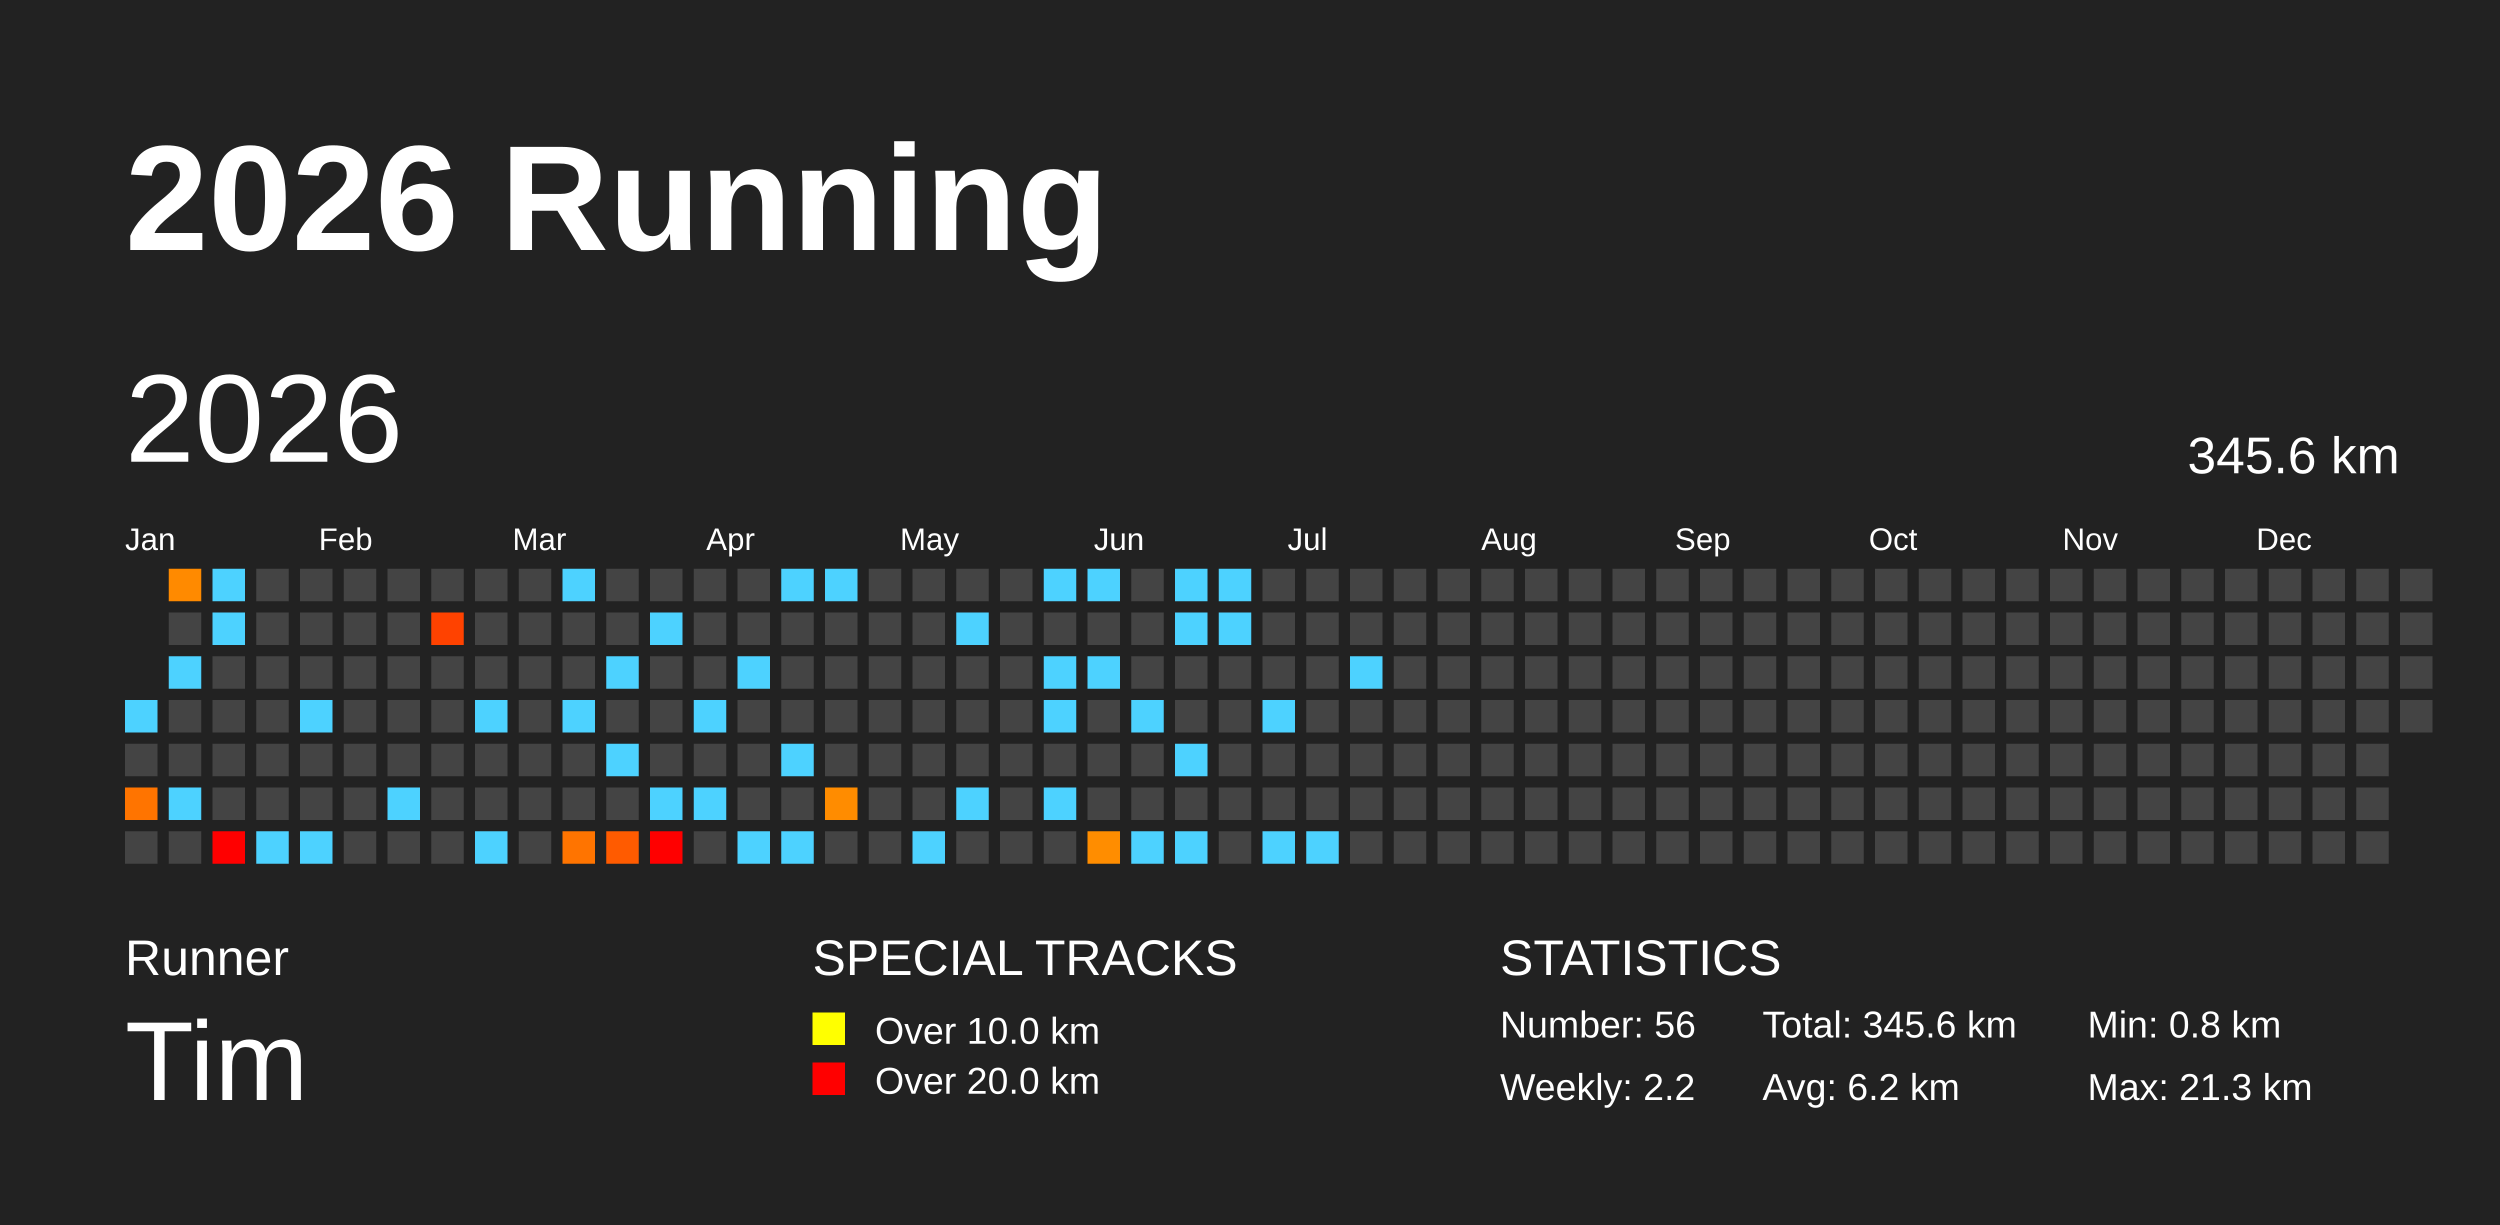
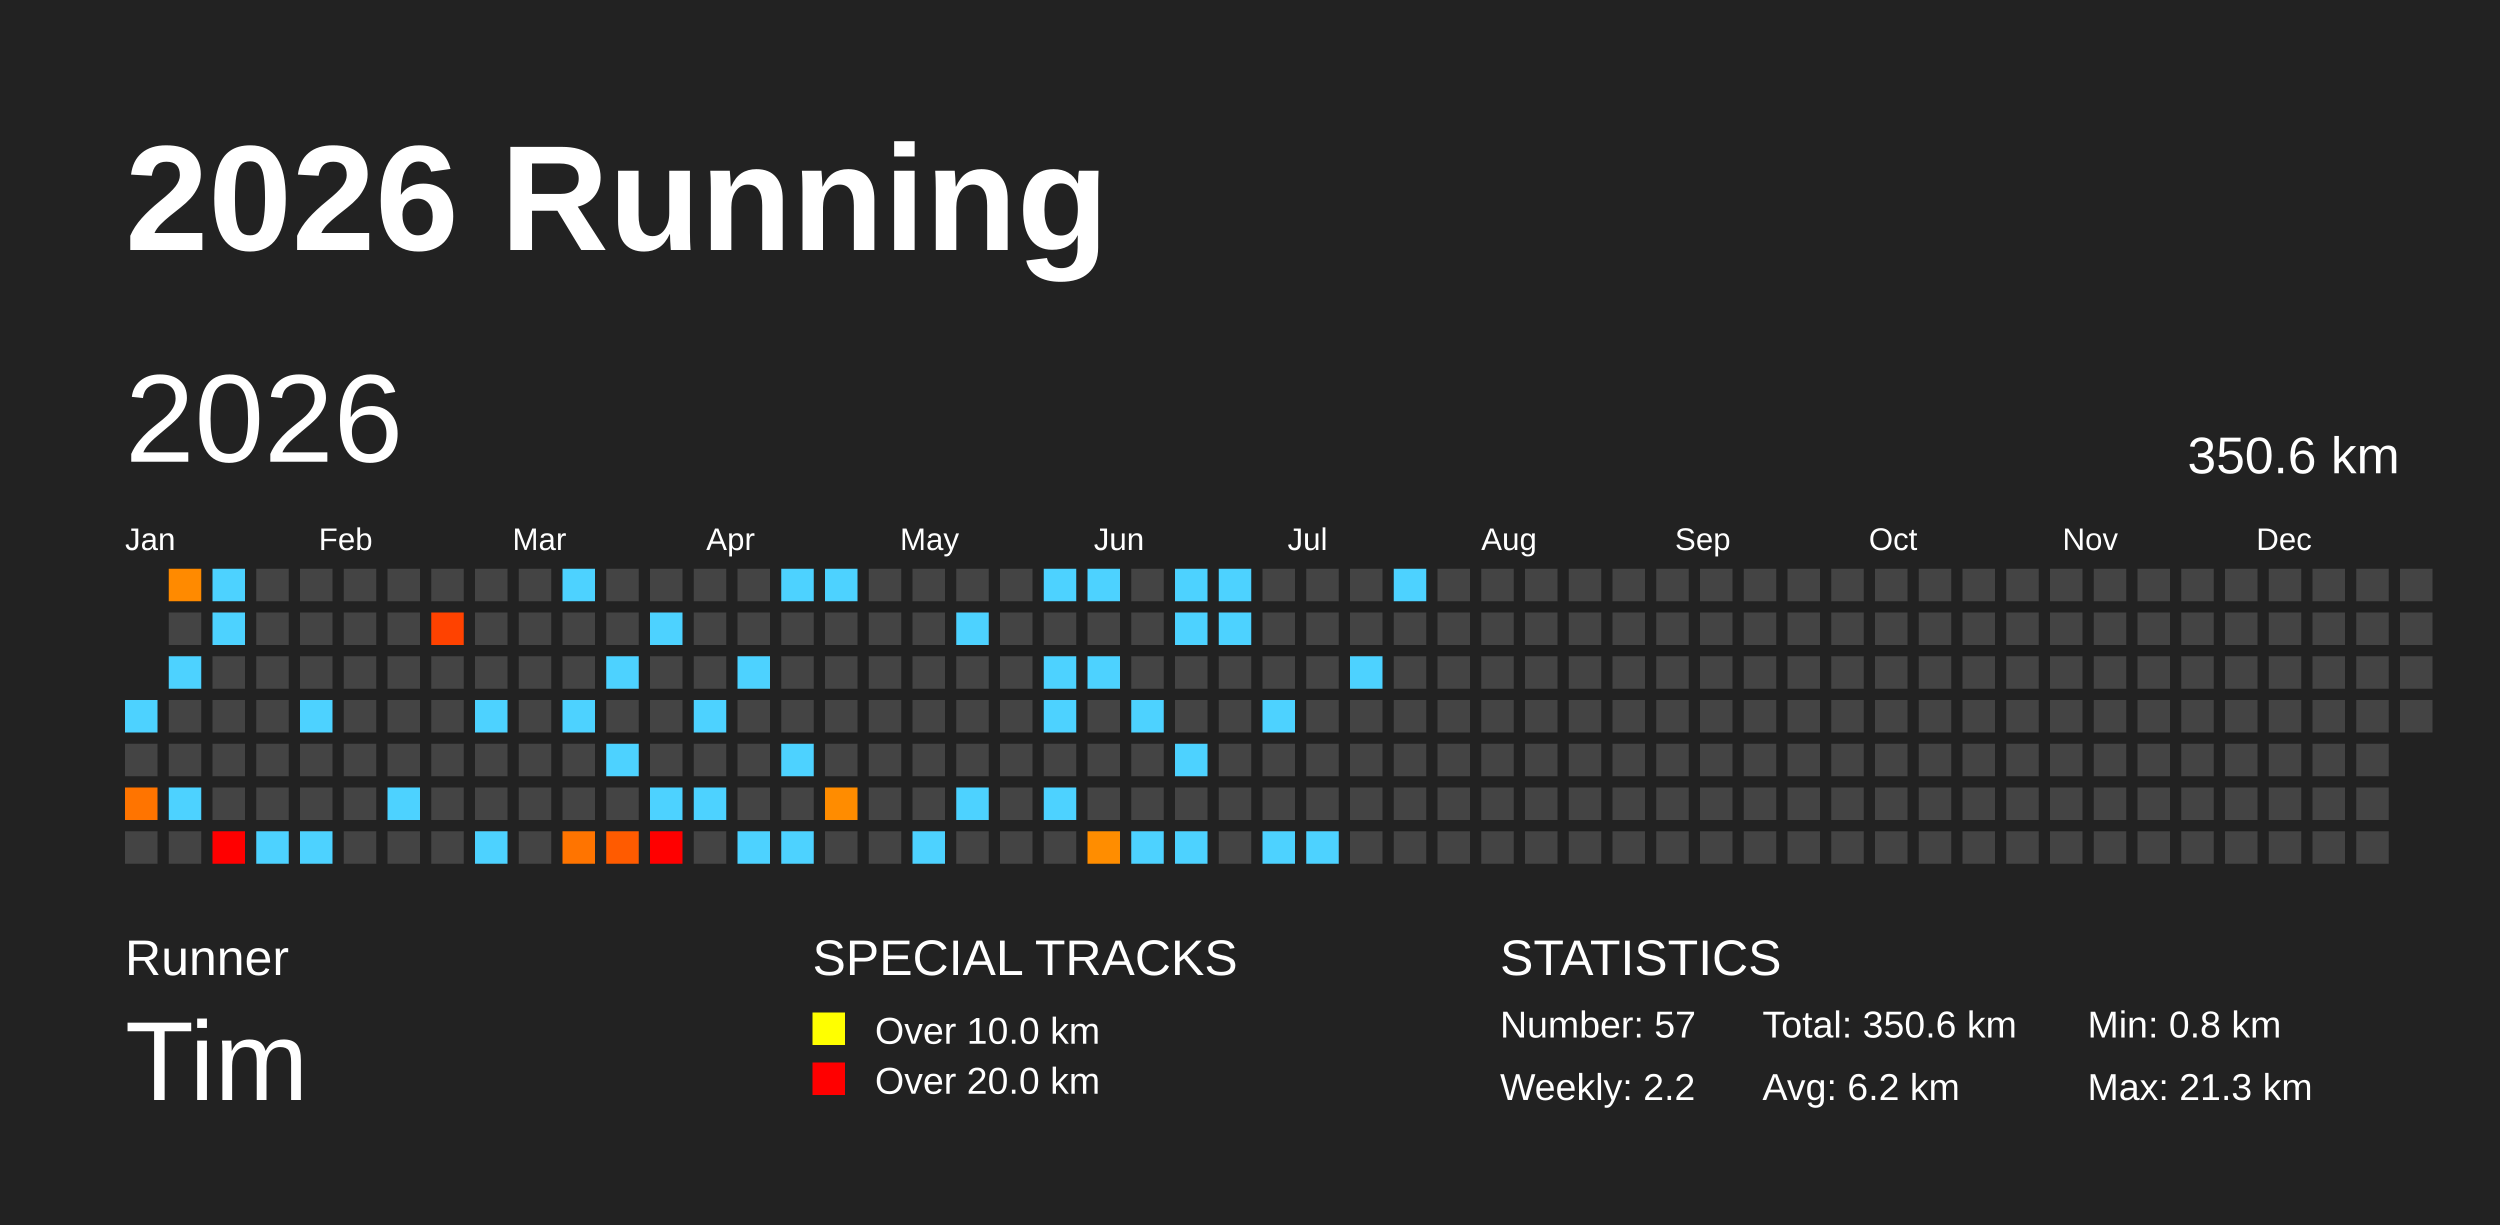
<svg xmlns="http://www.w3.org/2000/svg" baseProfile="full" height="98mm" version="1.1" viewBox="0,0,200,98" width="200mm">
  <defs />
  <rect fill="#222222" height="98" width="200" x="0" y="0" />
  <text fill="#FFFFFF" style="font-size:12px; font-family:Arial; font-weight:bold;" x="10" y="20">2026 Running</text>
  <text fill="#FFFFFF" style="font-size:4px; font-family:Arial" x="10" y="78">Runner</text>
  <text fill="#FFFFFF" style="font-size:9px; font-family:Arial" x="10" y="88">Tim</text>
  <text fill="#FFFFFF" style="font-size:4px; font-family:Arial" x="65" y="78">SPECIAL TRACKS</text>
  <rect fill="yellow" height="2.6" width="2.6" x="65" y="81" />
  <text fill="#FFFFFF" style="font-size:3px; font-family:Arial" x="70" y="83.5">Over 10.0 km</text>
  <rect fill="red" height="2.6" width="2.6" x="65" y="85" />
  <text fill="#FFFFFF" style="font-size:3px; font-family:Arial" x="70" y="87.5">Over 20.0 km</text>
  <text fill="#FFFFFF" style="font-size:4px; font-family:Arial" x="120" y="78">STATISTICS</text>
-   <text fill="#FFFFFF" style="font-size:3px; font-family:Arial" x="120" y="83">Number: 56</text>
+   <text fill="#FFFFFF" style="font-size:3px; font-family:Arial" x="120" y="83">Number: 57</text>
  <text fill="#FFFFFF" style="font-size:3px; font-family:Arial" x="120" y="88">Weekly: 2.2</text>
-   <text fill="#FFFFFF" style="font-size:3px; font-family:Arial" x="141" y="83">Total: 345.6 km</text>
+   <text fill="#FFFFFF" style="font-size:3px; font-family:Arial" x="141" y="83">Total: 350.6 km</text>
  <text fill="#FFFFFF" style="font-size:3px; font-family:Arial" x="141" y="88">Avg: 6.2 km</text>
  <text fill="#FFFFFF" style="font-size:3px; font-family:Arial" x="167" y="83">Min: 0.8 km</text>
  <text fill="#FFFFFF" style="font-size:3px; font-family:Arial" x="167" y="88">Max: 21.3 km</text>
  <text dominant-baseline="hanging" fill="#FFFFFF" style="font-size:10.0px; font-family:Arial;" x="10" y="30">2026</text>
-   <text dominant-baseline="hanging" fill="#FFFFFF" style="font-size:4.125px; font-family:Arial;" x="175" y="35">345.6 km</text>
+   <text dominant-baseline="hanging" fill="#FFFFFF" style="font-size:4.125px; font-family:Arial;" x="175" y="35">350.6 km</text>
  <text fill="#FFFFFF" style="font-size:2.5px; font-family:Arial" x="10.0" y="44">Jan</text>
  <text fill="#FFFFFF" style="font-size:2.5px; font-family:Arial" x="25.5" y="44">Feb</text>
  <text fill="#FFFFFF" style="font-size:2.5px; font-family:Arial" x="41.0" y="44">Mar</text>
  <text fill="#FFFFFF" style="font-size:2.5px; font-family:Arial" x="56.5" y="44">Apr</text>
  <text fill="#FFFFFF" style="font-size:2.5px; font-family:Arial" x="72.0" y="44">May</text>
  <text fill="#FFFFFF" style="font-size:2.5px; font-family:Arial" x="87.5" y="44">Jun</text>
  <text fill="#FFFFFF" style="font-size:2.5px; font-family:Arial" x="103.0" y="44">Jul</text>
  <text fill="#FFFFFF" style="font-size:2.5px; font-family:Arial" x="118.5" y="44">Aug</text>
  <text fill="#FFFFFF" style="font-size:2.5px; font-family:Arial" x="134.0" y="44">Sep</text>
  <text fill="#FFFFFF" style="font-size:2.5px; font-family:Arial" x="149.5" y="44">Oct</text>
  <text fill="#FFFFFF" style="font-size:2.5px; font-family:Arial" x="165.0" y="44">Nov</text>
  <text fill="#FFFFFF" style="font-size:2.5px; font-family:Arial" x="180.5" y="44">Dec</text>
  <rect fill="#4dd2ff" height="2.6" width="2.6" x="10.0" y="56.0" />
  <rect fill="#444444" height="2.6" width="2.6" x="10.0" y="59.5" />
  <rect fill="#ff7400" height="2.6" width="2.6" x="10.0" y="63.0" />
  <rect fill="#444444" height="2.6" width="2.6" x="10.0" y="66.5" />
  <rect fill="#ff8a00" height="2.6" width="2.6" x="13.5" y="45.5" />
  <rect fill="#444444" height="2.6" width="2.6" x="13.5" y="49.0" />
  <rect fill="#4dd2ff" height="2.6" width="2.6" x="13.5" y="52.5" />
  <rect fill="#444444" height="2.6" width="2.6" x="13.5" y="56.0" />
  <rect fill="#444444" height="2.6" width="2.6" x="13.5" y="59.5" />
  <rect fill="#4dd2ff" height="2.6" width="2.6" x="13.5" y="63.0" />
  <rect fill="#444444" height="2.6" width="2.6" x="13.5" y="66.5" />
  <rect fill="#4dd2ff" height="2.6" width="2.6" x="17.0" y="45.5" />
  <rect fill="#4dd2ff" height="2.6" width="2.6" x="17.0" y="49.0" />
  <rect fill="#444444" height="2.6" width="2.6" x="17.0" y="52.5" />
  <rect fill="#444444" height="2.6" width="2.6" x="17.0" y="56.0" />
  <rect fill="#444444" height="2.6" width="2.6" x="17.0" y="59.5" />
  <rect fill="#444444" height="2.6" width="2.6" x="17.0" y="63.0" />
  <rect fill="red" height="2.6" width="2.6" x="17.0" y="66.5" />
  <rect fill="#444444" height="2.6" width="2.6" x="20.5" y="45.5" />
  <rect fill="#444444" height="2.6" width="2.6" x="20.5" y="49.0" />
  <rect fill="#444444" height="2.6" width="2.6" x="20.5" y="52.5" />
  <rect fill="#444444" height="2.6" width="2.6" x="20.5" y="56.0" />
  <rect fill="#444444" height="2.6" width="2.6" x="20.5" y="59.5" />
  <rect fill="#444444" height="2.6" width="2.6" x="20.5" y="63.0" />
  <rect fill="#4dd2ff" height="2.6" width="2.6" x="20.5" y="66.5" />
  <rect fill="#444444" height="2.6" width="2.6" x="24.0" y="45.5" />
  <rect fill="#444444" height="2.6" width="2.6" x="24.0" y="49.0" />
  <rect fill="#444444" height="2.6" width="2.6" x="24.0" y="52.5" />
  <rect fill="#4dd2ff" height="2.6" width="2.6" x="24.0" y="56.0" />
  <rect fill="#444444" height="2.6" width="2.6" x="24.0" y="59.5" />
  <rect fill="#444444" height="2.6" width="2.6" x="24.0" y="63.0" />
  <rect fill="#4dd2ff" height="2.6" width="2.6" x="24.0" y="66.5" />
  <rect fill="#444444" height="2.6" width="2.6" x="27.5" y="45.5" />
  <rect fill="#444444" height="2.6" width="2.6" x="27.5" y="49.0" />
  <rect fill="#444444" height="2.6" width="2.6" x="27.5" y="52.5" />
  <rect fill="#444444" height="2.6" width="2.6" x="27.5" y="56.0" />
  <rect fill="#444444" height="2.6" width="2.6" x="27.5" y="59.5" />
  <rect fill="#444444" height="2.6" width="2.6" x="27.5" y="63.0" />
  <rect fill="#444444" height="2.6" width="2.6" x="27.5" y="66.5" />
  <rect fill="#444444" height="2.6" width="2.6" x="31.0" y="45.5" />
  <rect fill="#444444" height="2.6" width="2.6" x="31.0" y="49.0" />
  <rect fill="#444444" height="2.6" width="2.6" x="31.0" y="52.5" />
  <rect fill="#444444" height="2.6" width="2.6" x="31.0" y="56.0" />
  <rect fill="#444444" height="2.6" width="2.6" x="31.0" y="59.5" />
  <rect fill="#4dd2ff" height="2.6" width="2.6" x="31.0" y="63.0" />
  <rect fill="#444444" height="2.6" width="2.6" x="31.0" y="66.5" />
  <rect fill="#444444" height="2.6" width="2.6" x="34.5" y="45.5" />
  <rect fill="#ff4200" height="2.6" width="2.6" x="34.5" y="49.0" />
  <rect fill="#444444" height="2.6" width="2.6" x="34.5" y="52.5" />
  <rect fill="#444444" height="2.6" width="2.6" x="34.5" y="56.0" />
  <rect fill="#444444" height="2.6" width="2.6" x="34.5" y="59.5" />
  <rect fill="#444444" height="2.6" width="2.6" x="34.5" y="63.0" />
  <rect fill="#444444" height="2.6" width="2.6" x="34.5" y="66.5" />
  <rect fill="#444444" height="2.6" width="2.6" x="38.0" y="45.5" />
  <rect fill="#444444" height="2.6" width="2.6" x="38.0" y="49.0" />
  <rect fill="#444444" height="2.6" width="2.6" x="38.0" y="52.5" />
  <rect fill="#4dd2ff" height="2.6" width="2.6" x="38.0" y="56.0" />
  <rect fill="#444444" height="2.6" width="2.6" x="38.0" y="59.5" />
  <rect fill="#444444" height="2.6" width="2.6" x="38.0" y="63.0" />
  <rect fill="#4dd2ff" height="2.6" width="2.6" x="38.0" y="66.5" />
  <rect fill="#444444" height="2.6" width="2.6" x="41.5" y="45.5" />
  <rect fill="#444444" height="2.6" width="2.6" x="41.5" y="49.0" />
  <rect fill="#444444" height="2.6" width="2.6" x="41.5" y="52.5" />
  <rect fill="#444444" height="2.6" width="2.6" x="41.5" y="56.0" />
  <rect fill="#444444" height="2.6" width="2.6" x="41.5" y="59.5" />
  <rect fill="#444444" height="2.6" width="2.6" x="41.5" y="63.0" />
  <rect fill="#444444" height="2.6" width="2.6" x="41.5" y="66.5" />
  <rect fill="#4dd2ff" height="2.6" width="2.6" x="45.0" y="45.5" />
  <rect fill="#444444" height="2.6" width="2.6" x="45.0" y="49.0" />
  <rect fill="#444444" height="2.6" width="2.6" x="45.0" y="52.5" />
  <rect fill="#4dd2ff" height="2.6" width="2.6" x="45.0" y="56.0" />
  <rect fill="#444444" height="2.6" width="2.6" x="45.0" y="59.5" />
  <rect fill="#444444" height="2.6" width="2.6" x="45.0" y="63.0" />
  <rect fill="#ff7400" height="2.6" width="2.6" x="45.0" y="66.5" />
  <rect fill="#444444" height="2.6" width="2.6" x="48.5" y="45.5" />
  <rect fill="#444444" height="2.6" width="2.6" x="48.5" y="49.0" />
  <rect fill="#4dd2ff" height="2.6" width="2.6" x="48.5" y="52.5" />
  <rect fill="#444444" height="2.6" width="2.6" x="48.5" y="56.0" />
  <rect fill="#4dd2ff" height="2.6" width="2.6" x="48.5" y="59.5" />
  <rect fill="#444444" height="2.6" width="2.6" x="48.5" y="63.0" />
  <rect fill="#ff5b00" height="2.6" width="2.6" x="48.5" y="66.5" />
  <rect fill="#444444" height="2.6" width="2.6" x="52.0" y="45.5" />
  <rect fill="#4dd2ff" height="2.6" width="2.6" x="52.0" y="49.0" />
  <rect fill="#444444" height="2.6" width="2.6" x="52.0" y="52.5" />
  <rect fill="#444444" height="2.6" width="2.6" x="52.0" y="56.0" />
  <rect fill="#444444" height="2.6" width="2.6" x="52.0" y="59.5" />
  <rect fill="#4dd2ff" height="2.6" width="2.6" x="52.0" y="63.0" />
  <rect fill="red" height="2.6" width="2.6" x="52.0" y="66.5" />
  <rect fill="#444444" height="2.6" width="2.6" x="55.5" y="45.5" />
  <rect fill="#444444" height="2.6" width="2.6" x="55.5" y="49.0" />
  <rect fill="#444444" height="2.6" width="2.6" x="55.5" y="52.5" />
  <rect fill="#4dd2ff" height="2.6" width="2.6" x="55.5" y="56.0" />
  <rect fill="#444444" height="2.6" width="2.6" x="55.5" y="59.5" />
  <rect fill="#4dd2ff" height="2.6" width="2.6" x="55.5" y="63.0" />
  <rect fill="#444444" height="2.6" width="2.6" x="55.5" y="66.5" />
  <rect fill="#444444" height="2.6" width="2.6" x="59.0" y="45.5" />
  <rect fill="#444444" height="2.6" width="2.6" x="59.0" y="49.0" />
  <rect fill="#4dd2ff" height="2.6" width="2.6" x="59.0" y="52.5" />
  <rect fill="#444444" height="2.6" width="2.6" x="59.0" y="56.0" />
  <rect fill="#444444" height="2.6" width="2.6" x="59.0" y="59.5" />
  <rect fill="#444444" height="2.6" width="2.6" x="59.0" y="63.0" />
  <rect fill="#4dd2ff" height="2.6" width="2.6" x="59.0" y="66.5" />
  <rect fill="#4dd2ff" height="2.6" width="2.6" x="62.5" y="45.5" />
  <rect fill="#444444" height="2.6" width="2.6" x="62.5" y="49.0" />
  <rect fill="#444444" height="2.6" width="2.6" x="62.5" y="52.5" />
  <rect fill="#444444" height="2.6" width="2.6" x="62.5" y="56.0" />
  <rect fill="#4dd2ff" height="2.6" width="2.6" x="62.5" y="59.5" />
  <rect fill="#444444" height="2.6" width="2.6" x="62.5" y="63.0" />
  <rect fill="#4dd2ff" height="2.6" width="2.6" x="62.5" y="66.5" />
  <rect fill="#4dd2ff" height="2.6" width="2.6" x="66.0" y="45.5" />
  <rect fill="#444444" height="2.6" width="2.6" x="66.0" y="49.0" />
  <rect fill="#444444" height="2.6" width="2.6" x="66.0" y="52.5" />
  <rect fill="#444444" height="2.6" width="2.6" x="66.0" y="56.0" />
  <rect fill="#444444" height="2.6" width="2.6" x="66.0" y="59.5" />
  <rect fill="#ff8c00" height="2.6" width="2.6" x="66.0" y="63.0" />
  <rect fill="#444444" height="2.6" width="2.6" x="66.0" y="66.5" />
  <rect fill="#444444" height="2.6" width="2.6" x="69.5" y="45.5" />
  <rect fill="#444444" height="2.6" width="2.6" x="69.5" y="49.0" />
  <rect fill="#444444" height="2.6" width="2.6" x="69.5" y="52.5" />
  <rect fill="#444444" height="2.6" width="2.6" x="69.5" y="56.0" />
  <rect fill="#444444" height="2.6" width="2.6" x="69.5" y="59.5" />
  <rect fill="#444444" height="2.6" width="2.6" x="69.5" y="63.0" />
  <rect fill="#444444" height="2.6" width="2.6" x="69.5" y="66.5" />
  <rect fill="#444444" height="2.6" width="2.6" x="73.0" y="45.5" />
  <rect fill="#444444" height="2.6" width="2.6" x="73.0" y="49.0" />
  <rect fill="#444444" height="2.6" width="2.6" x="73.0" y="52.5" />
  <rect fill="#444444" height="2.6" width="2.6" x="73.0" y="56.0" />
  <rect fill="#444444" height="2.6" width="2.6" x="73.0" y="59.5" />
  <rect fill="#444444" height="2.6" width="2.6" x="73.0" y="63.0" />
  <rect fill="#4dd2ff" height="2.6" width="2.6" x="73.0" y="66.5" />
  <rect fill="#444444" height="2.6" width="2.6" x="76.5" y="45.5" />
  <rect fill="#4dd2ff" height="2.6" width="2.6" x="76.5" y="49.0" />
  <rect fill="#444444" height="2.6" width="2.6" x="76.5" y="52.5" />
  <rect fill="#444444" height="2.6" width="2.6" x="76.5" y="56.0" />
  <rect fill="#444444" height="2.6" width="2.6" x="76.5" y="59.5" />
  <rect fill="#4dd2ff" height="2.6" width="2.6" x="76.5" y="63.0" />
  <rect fill="#444444" height="2.6" width="2.6" x="76.5" y="66.5" />
  <rect fill="#444444" height="2.6" width="2.6" x="80.0" y="45.5" />
  <rect fill="#444444" height="2.6" width="2.6" x="80.0" y="49.0" />
  <rect fill="#444444" height="2.6" width="2.6" x="80.0" y="52.5" />
  <rect fill="#444444" height="2.6" width="2.6" x="80.0" y="56.0" />
  <rect fill="#444444" height="2.6" width="2.6" x="80.0" y="59.5" />
  <rect fill="#444444" height="2.6" width="2.6" x="80.0" y="63.0" />
  <rect fill="#444444" height="2.6" width="2.6" x="80.0" y="66.5" />
  <rect fill="#4dd2ff" height="2.6" width="2.6" x="83.5" y="45.5" />
  <rect fill="#444444" height="2.6" width="2.6" x="83.5" y="49.0" />
  <rect fill="#4dd2ff" height="2.6" width="2.6" x="83.5" y="52.5" />
  <rect fill="#4dd2ff" height="2.6" width="2.6" x="83.5" y="56.0" />
  <rect fill="#444444" height="2.6" width="2.6" x="83.5" y="59.5" />
  <rect fill="#4dd2ff" height="2.6" width="2.6" x="83.5" y="63.0" />
  <rect fill="#444444" height="2.6" width="2.6" x="83.5" y="66.5" />
  <rect fill="#4dd2ff" height="2.6" width="2.6" x="87.0" y="45.5" />
  <rect fill="#444444" height="2.6" width="2.6" x="87.0" y="49.0" />
  <rect fill="#4dd2ff" height="2.6" width="2.6" x="87.0" y="52.5" />
  <rect fill="#444444" height="2.6" width="2.6" x="87.0" y="56.0" />
  <rect fill="#444444" height="2.6" width="2.6" x="87.0" y="59.5" />
  <rect fill="#444444" height="2.6" width="2.6" x="87.0" y="63.0" />
  <rect fill="#ff8d00" height="2.6" width="2.6" x="87.0" y="66.5" />
  <rect fill="#444444" height="2.6" width="2.6" x="90.5" y="45.5" />
  <rect fill="#444444" height="2.6" width="2.6" x="90.5" y="49.0" />
  <rect fill="#444444" height="2.6" width="2.6" x="90.5" y="52.5" />
  <rect fill="#4dd2ff" height="2.6" width="2.6" x="90.5" y="56.0" />
  <rect fill="#444444" height="2.6" width="2.6" x="90.5" y="59.5" />
  <rect fill="#444444" height="2.6" width="2.6" x="90.5" y="63.0" />
  <rect fill="#4dd2ff" height="2.6" width="2.6" x="90.5" y="66.5" />
  <rect fill="#4dd2ff" height="2.6" width="2.6" x="94.0" y="45.5" />
  <rect fill="#4dd2ff" height="2.6" width="2.6" x="94.0" y="49.0" />
  <rect fill="#444444" height="2.6" width="2.6" x="94.0" y="52.5" />
  <rect fill="#444444" height="2.6" width="2.6" x="94.0" y="56.0" />
  <rect fill="#4dd2ff" height="2.6" width="2.6" x="94.0" y="59.5" />
  <rect fill="#444444" height="2.6" width="2.6" x="94.0" y="63.0" />
  <rect fill="#4dd2ff" height="2.6" width="2.6" x="94.0" y="66.5" />
  <rect fill="#4dd2ff" height="2.6" width="2.6" x="97.5" y="45.5" />
  <rect fill="#4dd2ff" height="2.6" width="2.6" x="97.5" y="49.0" />
  <rect fill="#444444" height="2.6" width="2.6" x="97.5" y="52.5" />
  <rect fill="#444444" height="2.6" width="2.6" x="97.5" y="56.0" />
  <rect fill="#444444" height="2.6" width="2.6" x="97.5" y="59.5" />
  <rect fill="#444444" height="2.6" width="2.6" x="97.5" y="63.0" />
  <rect fill="#444444" height="2.6" width="2.6" x="97.5" y="66.5" />
  <rect fill="#444444" height="2.6" width="2.6" x="101.0" y="45.5" />
  <rect fill="#444444" height="2.6" width="2.6" x="101.0" y="49.0" />
  <rect fill="#444444" height="2.6" width="2.6" x="101.0" y="52.5" />
  <rect fill="#4dd2ff" height="2.6" width="2.6" x="101.0" y="56.0" />
  <rect fill="#444444" height="2.6" width="2.6" x="101.0" y="59.5" />
  <rect fill="#444444" height="2.6" width="2.6" x="101.0" y="63.0" />
  <rect fill="#4dd2ff" height="2.6" width="2.6" x="101.0" y="66.5" />
  <rect fill="#444444" height="2.6" width="2.6" x="104.5" y="45.5" />
  <rect fill="#444444" height="2.6" width="2.6" x="104.5" y="49.0" />
  <rect fill="#444444" height="2.6" width="2.6" x="104.5" y="52.5" />
  <rect fill="#444444" height="2.6" width="2.6" x="104.5" y="56.0" />
  <rect fill="#444444" height="2.6" width="2.6" x="104.5" y="59.5" />
  <rect fill="#444444" height="2.6" width="2.6" x="104.5" y="63.0" />
  <rect fill="#4dd2ff" height="2.6" width="2.6" x="104.5" y="66.5" />
  <rect fill="#444444" height="2.6" width="2.6" x="108.0" y="45.5" />
  <rect fill="#444444" height="2.6" width="2.6" x="108.0" y="49.0" />
  <rect fill="#4dd2ff" height="2.6" width="2.6" x="108.0" y="52.5" />
  <rect fill="#444444" height="2.6" width="2.6" x="108.0" y="56.0" />
  <rect fill="#444444" height="2.6" width="2.6" x="108.0" y="59.5" />
  <rect fill="#444444" height="2.6" width="2.6" x="108.0" y="63.0" />
  <rect fill="#444444" height="2.6" width="2.6" x="108.0" y="66.5" />
-   <rect fill="#444444" height="2.6" width="2.6" x="111.5" y="45.5" />
+   <rect fill="#4dd2ff" height="2.6" width="2.6" x="111.5" y="45.5" />
  <rect fill="#444444" height="2.6" width="2.6" x="111.5" y="49.0" />
  <rect fill="#444444" height="2.6" width="2.6" x="111.5" y="52.5" />
  <rect fill="#444444" height="2.6" width="2.6" x="111.5" y="56.0" />
  <rect fill="#444444" height="2.6" width="2.6" x="111.5" y="59.5" />
  <rect fill="#444444" height="2.6" width="2.6" x="111.5" y="63.0" />
  <rect fill="#444444" height="2.6" width="2.6" x="111.5" y="66.5" />
  <rect fill="#444444" height="2.6" width="2.6" x="115.0" y="45.5" />
  <rect fill="#444444" height="2.6" width="2.6" x="115.0" y="49.0" />
  <rect fill="#444444" height="2.6" width="2.6" x="115.0" y="52.5" />
  <rect fill="#444444" height="2.6" width="2.6" x="115.0" y="56.0" />
  <rect fill="#444444" height="2.6" width="2.6" x="115.0" y="59.5" />
  <rect fill="#444444" height="2.6" width="2.6" x="115.0" y="63.0" />
  <rect fill="#444444" height="2.6" width="2.6" x="115.0" y="66.5" />
  <rect fill="#444444" height="2.6" width="2.6" x="118.5" y="45.5" />
  <rect fill="#444444" height="2.6" width="2.6" x="118.5" y="49.0" />
  <rect fill="#444444" height="2.6" width="2.6" x="118.5" y="52.5" />
  <rect fill="#444444" height="2.6" width="2.6" x="118.5" y="56.0" />
  <rect fill="#444444" height="2.6" width="2.6" x="118.5" y="59.5" />
  <rect fill="#444444" height="2.6" width="2.6" x="118.5" y="63.0" />
  <rect fill="#444444" height="2.6" width="2.6" x="118.5" y="66.5" />
  <rect fill="#444444" height="2.6" width="2.6" x="122.0" y="45.5" />
  <rect fill="#444444" height="2.6" width="2.6" x="122.0" y="49.0" />
  <rect fill="#444444" height="2.6" width="2.6" x="122.0" y="52.5" />
  <rect fill="#444444" height="2.6" width="2.6" x="122.0" y="56.0" />
  <rect fill="#444444" height="2.6" width="2.6" x="122.0" y="59.5" />
  <rect fill="#444444" height="2.6" width="2.6" x="122.0" y="63.0" />
  <rect fill="#444444" height="2.6" width="2.6" x="122.0" y="66.5" />
  <rect fill="#444444" height="2.6" width="2.6" x="125.5" y="45.5" />
  <rect fill="#444444" height="2.6" width="2.6" x="125.5" y="49.0" />
  <rect fill="#444444" height="2.6" width="2.6" x="125.5" y="52.5" />
  <rect fill="#444444" height="2.6" width="2.6" x="125.5" y="56.0" />
  <rect fill="#444444" height="2.6" width="2.6" x="125.5" y="59.5" />
  <rect fill="#444444" height="2.6" width="2.6" x="125.5" y="63.0" />
  <rect fill="#444444" height="2.6" width="2.6" x="125.5" y="66.5" />
  <rect fill="#444444" height="2.6" width="2.6" x="129.0" y="45.5" />
  <rect fill="#444444" height="2.6" width="2.6" x="129.0" y="49.0" />
  <rect fill="#444444" height="2.6" width="2.6" x="129.0" y="52.5" />
  <rect fill="#444444" height="2.6" width="2.6" x="129.0" y="56.0" />
  <rect fill="#444444" height="2.6" width="2.6" x="129.0" y="59.5" />
  <rect fill="#444444" height="2.6" width="2.6" x="129.0" y="63.0" />
  <rect fill="#444444" height="2.6" width="2.6" x="129.0" y="66.5" />
  <rect fill="#444444" height="2.6" width="2.6" x="132.5" y="45.5" />
  <rect fill="#444444" height="2.6" width="2.6" x="132.5" y="49.0" />
  <rect fill="#444444" height="2.6" width="2.6" x="132.5" y="52.5" />
  <rect fill="#444444" height="2.6" width="2.6" x="132.5" y="56.0" />
  <rect fill="#444444" height="2.6" width="2.6" x="132.5" y="59.5" />
  <rect fill="#444444" height="2.6" width="2.6" x="132.5" y="63.0" />
  <rect fill="#444444" height="2.6" width="2.6" x="132.5" y="66.5" />
  <rect fill="#444444" height="2.6" width="2.6" x="136.0" y="45.5" />
  <rect fill="#444444" height="2.6" width="2.6" x="136.0" y="49.0" />
  <rect fill="#444444" height="2.6" width="2.6" x="136.0" y="52.5" />
  <rect fill="#444444" height="2.6" width="2.6" x="136.0" y="56.0" />
  <rect fill="#444444" height="2.6" width="2.6" x="136.0" y="59.5" />
  <rect fill="#444444" height="2.6" width="2.6" x="136.0" y="63.0" />
  <rect fill="#444444" height="2.6" width="2.6" x="136.0" y="66.5" />
  <rect fill="#444444" height="2.6" width="2.6" x="139.5" y="45.5" />
  <rect fill="#444444" height="2.6" width="2.6" x="139.5" y="49.0" />
  <rect fill="#444444" height="2.6" width="2.6" x="139.5" y="52.5" />
  <rect fill="#444444" height="2.6" width="2.6" x="139.5" y="56.0" />
  <rect fill="#444444" height="2.6" width="2.6" x="139.5" y="59.5" />
  <rect fill="#444444" height="2.6" width="2.6" x="139.5" y="63.0" />
  <rect fill="#444444" height="2.6" width="2.6" x="139.5" y="66.5" />
  <rect fill="#444444" height="2.6" width="2.6" x="143.0" y="45.5" />
  <rect fill="#444444" height="2.6" width="2.6" x="143.0" y="49.0" />
  <rect fill="#444444" height="2.6" width="2.6" x="143.0" y="52.5" />
  <rect fill="#444444" height="2.6" width="2.6" x="143.0" y="56.0" />
  <rect fill="#444444" height="2.6" width="2.6" x="143.0" y="59.5" />
  <rect fill="#444444" height="2.6" width="2.6" x="143.0" y="63.0" />
  <rect fill="#444444" height="2.6" width="2.6" x="143.0" y="66.5" />
  <rect fill="#444444" height="2.6" width="2.6" x="146.5" y="45.5" />
  <rect fill="#444444" height="2.6" width="2.6" x="146.5" y="49.0" />
  <rect fill="#444444" height="2.6" width="2.6" x="146.5" y="52.5" />
  <rect fill="#444444" height="2.6" width="2.6" x="146.5" y="56.0" />
  <rect fill="#444444" height="2.6" width="2.6" x="146.5" y="59.5" />
  <rect fill="#444444" height="2.6" width="2.6" x="146.5" y="63.0" />
  <rect fill="#444444" height="2.6" width="2.6" x="146.5" y="66.5" />
  <rect fill="#444444" height="2.6" width="2.6" x="150.0" y="45.5" />
  <rect fill="#444444" height="2.6" width="2.6" x="150.0" y="49.0" />
  <rect fill="#444444" height="2.6" width="2.6" x="150.0" y="52.5" />
  <rect fill="#444444" height="2.6" width="2.6" x="150.0" y="56.0" />
  <rect fill="#444444" height="2.6" width="2.6" x="150.0" y="59.5" />
  <rect fill="#444444" height="2.6" width="2.6" x="150.0" y="63.0" />
  <rect fill="#444444" height="2.6" width="2.6" x="150.0" y="66.5" />
  <rect fill="#444444" height="2.6" width="2.6" x="153.5" y="45.5" />
  <rect fill="#444444" height="2.6" width="2.6" x="153.5" y="49.0" />
  <rect fill="#444444" height="2.6" width="2.6" x="153.5" y="52.5" />
  <rect fill="#444444" height="2.6" width="2.6" x="153.5" y="56.0" />
  <rect fill="#444444" height="2.6" width="2.6" x="153.5" y="59.5" />
  <rect fill="#444444" height="2.6" width="2.6" x="153.5" y="63.0" />
  <rect fill="#444444" height="2.6" width="2.6" x="153.5" y="66.5" />
  <rect fill="#444444" height="2.6" width="2.6" x="157.0" y="45.5" />
  <rect fill="#444444" height="2.6" width="2.6" x="157.0" y="49.0" />
  <rect fill="#444444" height="2.6" width="2.6" x="157.0" y="52.5" />
  <rect fill="#444444" height="2.6" width="2.6" x="157.0" y="56.0" />
  <rect fill="#444444" height="2.6" width="2.6" x="157.0" y="59.5" />
  <rect fill="#444444" height="2.6" width="2.6" x="157.0" y="63.0" />
  <rect fill="#444444" height="2.6" width="2.6" x="157.0" y="66.5" />
  <rect fill="#444444" height="2.6" width="2.6" x="160.5" y="45.5" />
  <rect fill="#444444" height="2.6" width="2.6" x="160.5" y="49.0" />
  <rect fill="#444444" height="2.6" width="2.6" x="160.5" y="52.5" />
  <rect fill="#444444" height="2.6" width="2.6" x="160.5" y="56.0" />
  <rect fill="#444444" height="2.6" width="2.6" x="160.5" y="59.5" />
  <rect fill="#444444" height="2.6" width="2.6" x="160.5" y="63.0" />
  <rect fill="#444444" height="2.6" width="2.6" x="160.5" y="66.5" />
  <rect fill="#444444" height="2.6" width="2.6" x="164.0" y="45.5" />
  <rect fill="#444444" height="2.6" width="2.6" x="164.0" y="49.0" />
  <rect fill="#444444" height="2.6" width="2.6" x="164.0" y="52.5" />
  <rect fill="#444444" height="2.6" width="2.6" x="164.0" y="56.0" />
  <rect fill="#444444" height="2.6" width="2.6" x="164.0" y="59.5" />
  <rect fill="#444444" height="2.6" width="2.6" x="164.0" y="63.0" />
  <rect fill="#444444" height="2.6" width="2.6" x="164.0" y="66.5" />
  <rect fill="#444444" height="2.6" width="2.6" x="167.5" y="45.5" />
  <rect fill="#444444" height="2.6" width="2.6" x="167.5" y="49.0" />
  <rect fill="#444444" height="2.6" width="2.6" x="167.5" y="52.5" />
  <rect fill="#444444" height="2.6" width="2.6" x="167.5" y="56.0" />
  <rect fill="#444444" height="2.6" width="2.6" x="167.5" y="59.5" />
  <rect fill="#444444" height="2.6" width="2.6" x="167.5" y="63.0" />
  <rect fill="#444444" height="2.6" width="2.6" x="167.5" y="66.5" />
  <rect fill="#444444" height="2.6" width="2.6" x="171.0" y="45.5" />
  <rect fill="#444444" height="2.6" width="2.6" x="171.0" y="49.0" />
  <rect fill="#444444" height="2.6" width="2.6" x="171.0" y="52.5" />
  <rect fill="#444444" height="2.6" width="2.6" x="171.0" y="56.0" />
  <rect fill="#444444" height="2.6" width="2.6" x="171.0" y="59.5" />
  <rect fill="#444444" height="2.6" width="2.6" x="171.0" y="63.0" />
  <rect fill="#444444" height="2.6" width="2.6" x="171.0" y="66.5" />
  <rect fill="#444444" height="2.6" width="2.6" x="174.5" y="45.5" />
  <rect fill="#444444" height="2.6" width="2.6" x="174.5" y="49.0" />
  <rect fill="#444444" height="2.6" width="2.6" x="174.5" y="52.5" />
  <rect fill="#444444" height="2.6" width="2.6" x="174.5" y="56.0" />
  <rect fill="#444444" height="2.6" width="2.6" x="174.5" y="59.5" />
  <rect fill="#444444" height="2.6" width="2.6" x="174.5" y="63.0" />
  <rect fill="#444444" height="2.6" width="2.6" x="174.5" y="66.5" />
  <rect fill="#444444" height="2.6" width="2.6" x="178.0" y="45.5" />
  <rect fill="#444444" height="2.6" width="2.6" x="178.0" y="49.0" />
  <rect fill="#444444" height="2.6" width="2.6" x="178.0" y="52.5" />
  <rect fill="#444444" height="2.6" width="2.6" x="178.0" y="56.0" />
  <rect fill="#444444" height="2.6" width="2.6" x="178.0" y="59.5" />
  <rect fill="#444444" height="2.6" width="2.6" x="178.0" y="63.0" />
  <rect fill="#444444" height="2.6" width="2.6" x="178.0" y="66.5" />
  <rect fill="#444444" height="2.6" width="2.6" x="181.5" y="45.5" />
  <rect fill="#444444" height="2.6" width="2.6" x="181.5" y="49.0" />
  <rect fill="#444444" height="2.6" width="2.6" x="181.5" y="52.5" />
  <rect fill="#444444" height="2.6" width="2.6" x="181.5" y="56.0" />
  <rect fill="#444444" height="2.6" width="2.6" x="181.5" y="59.5" />
  <rect fill="#444444" height="2.6" width="2.6" x="181.5" y="63.0" />
  <rect fill="#444444" height="2.6" width="2.6" x="181.5" y="66.5" />
  <rect fill="#444444" height="2.6" width="2.6" x="185.0" y="45.5" />
  <rect fill="#444444" height="2.6" width="2.6" x="185.0" y="49.0" />
  <rect fill="#444444" height="2.6" width="2.6" x="185.0" y="52.5" />
  <rect fill="#444444" height="2.6" width="2.6" x="185.0" y="56.0" />
  <rect fill="#444444" height="2.6" width="2.6" x="185.0" y="59.5" />
  <rect fill="#444444" height="2.6" width="2.6" x="185.0" y="63.0" />
  <rect fill="#444444" height="2.6" width="2.6" x="185.0" y="66.5" />
  <rect fill="#444444" height="2.6" width="2.6" x="188.5" y="45.5" />
  <rect fill="#444444" height="2.6" width="2.6" x="188.5" y="49.0" />
  <rect fill="#444444" height="2.6" width="2.6" x="188.5" y="52.5" />
  <rect fill="#444444" height="2.6" width="2.6" x="188.5" y="56.0" />
  <rect fill="#444444" height="2.6" width="2.6" x="188.5" y="59.5" />
  <rect fill="#444444" height="2.6" width="2.6" x="188.5" y="63.0" />
  <rect fill="#444444" height="2.6" width="2.6" x="188.5" y="66.5" />
  <rect fill="#444444" height="2.6" width="2.6" x="192.0" y="45.5" />
  <rect fill="#444444" height="2.6" width="2.6" x="192.0" y="49.0" />
  <rect fill="#444444" height="2.6" width="2.6" x="192.0" y="52.5" />
  <rect fill="#444444" height="2.6" width="2.6" x="192.0" y="56.0" />
</svg>
